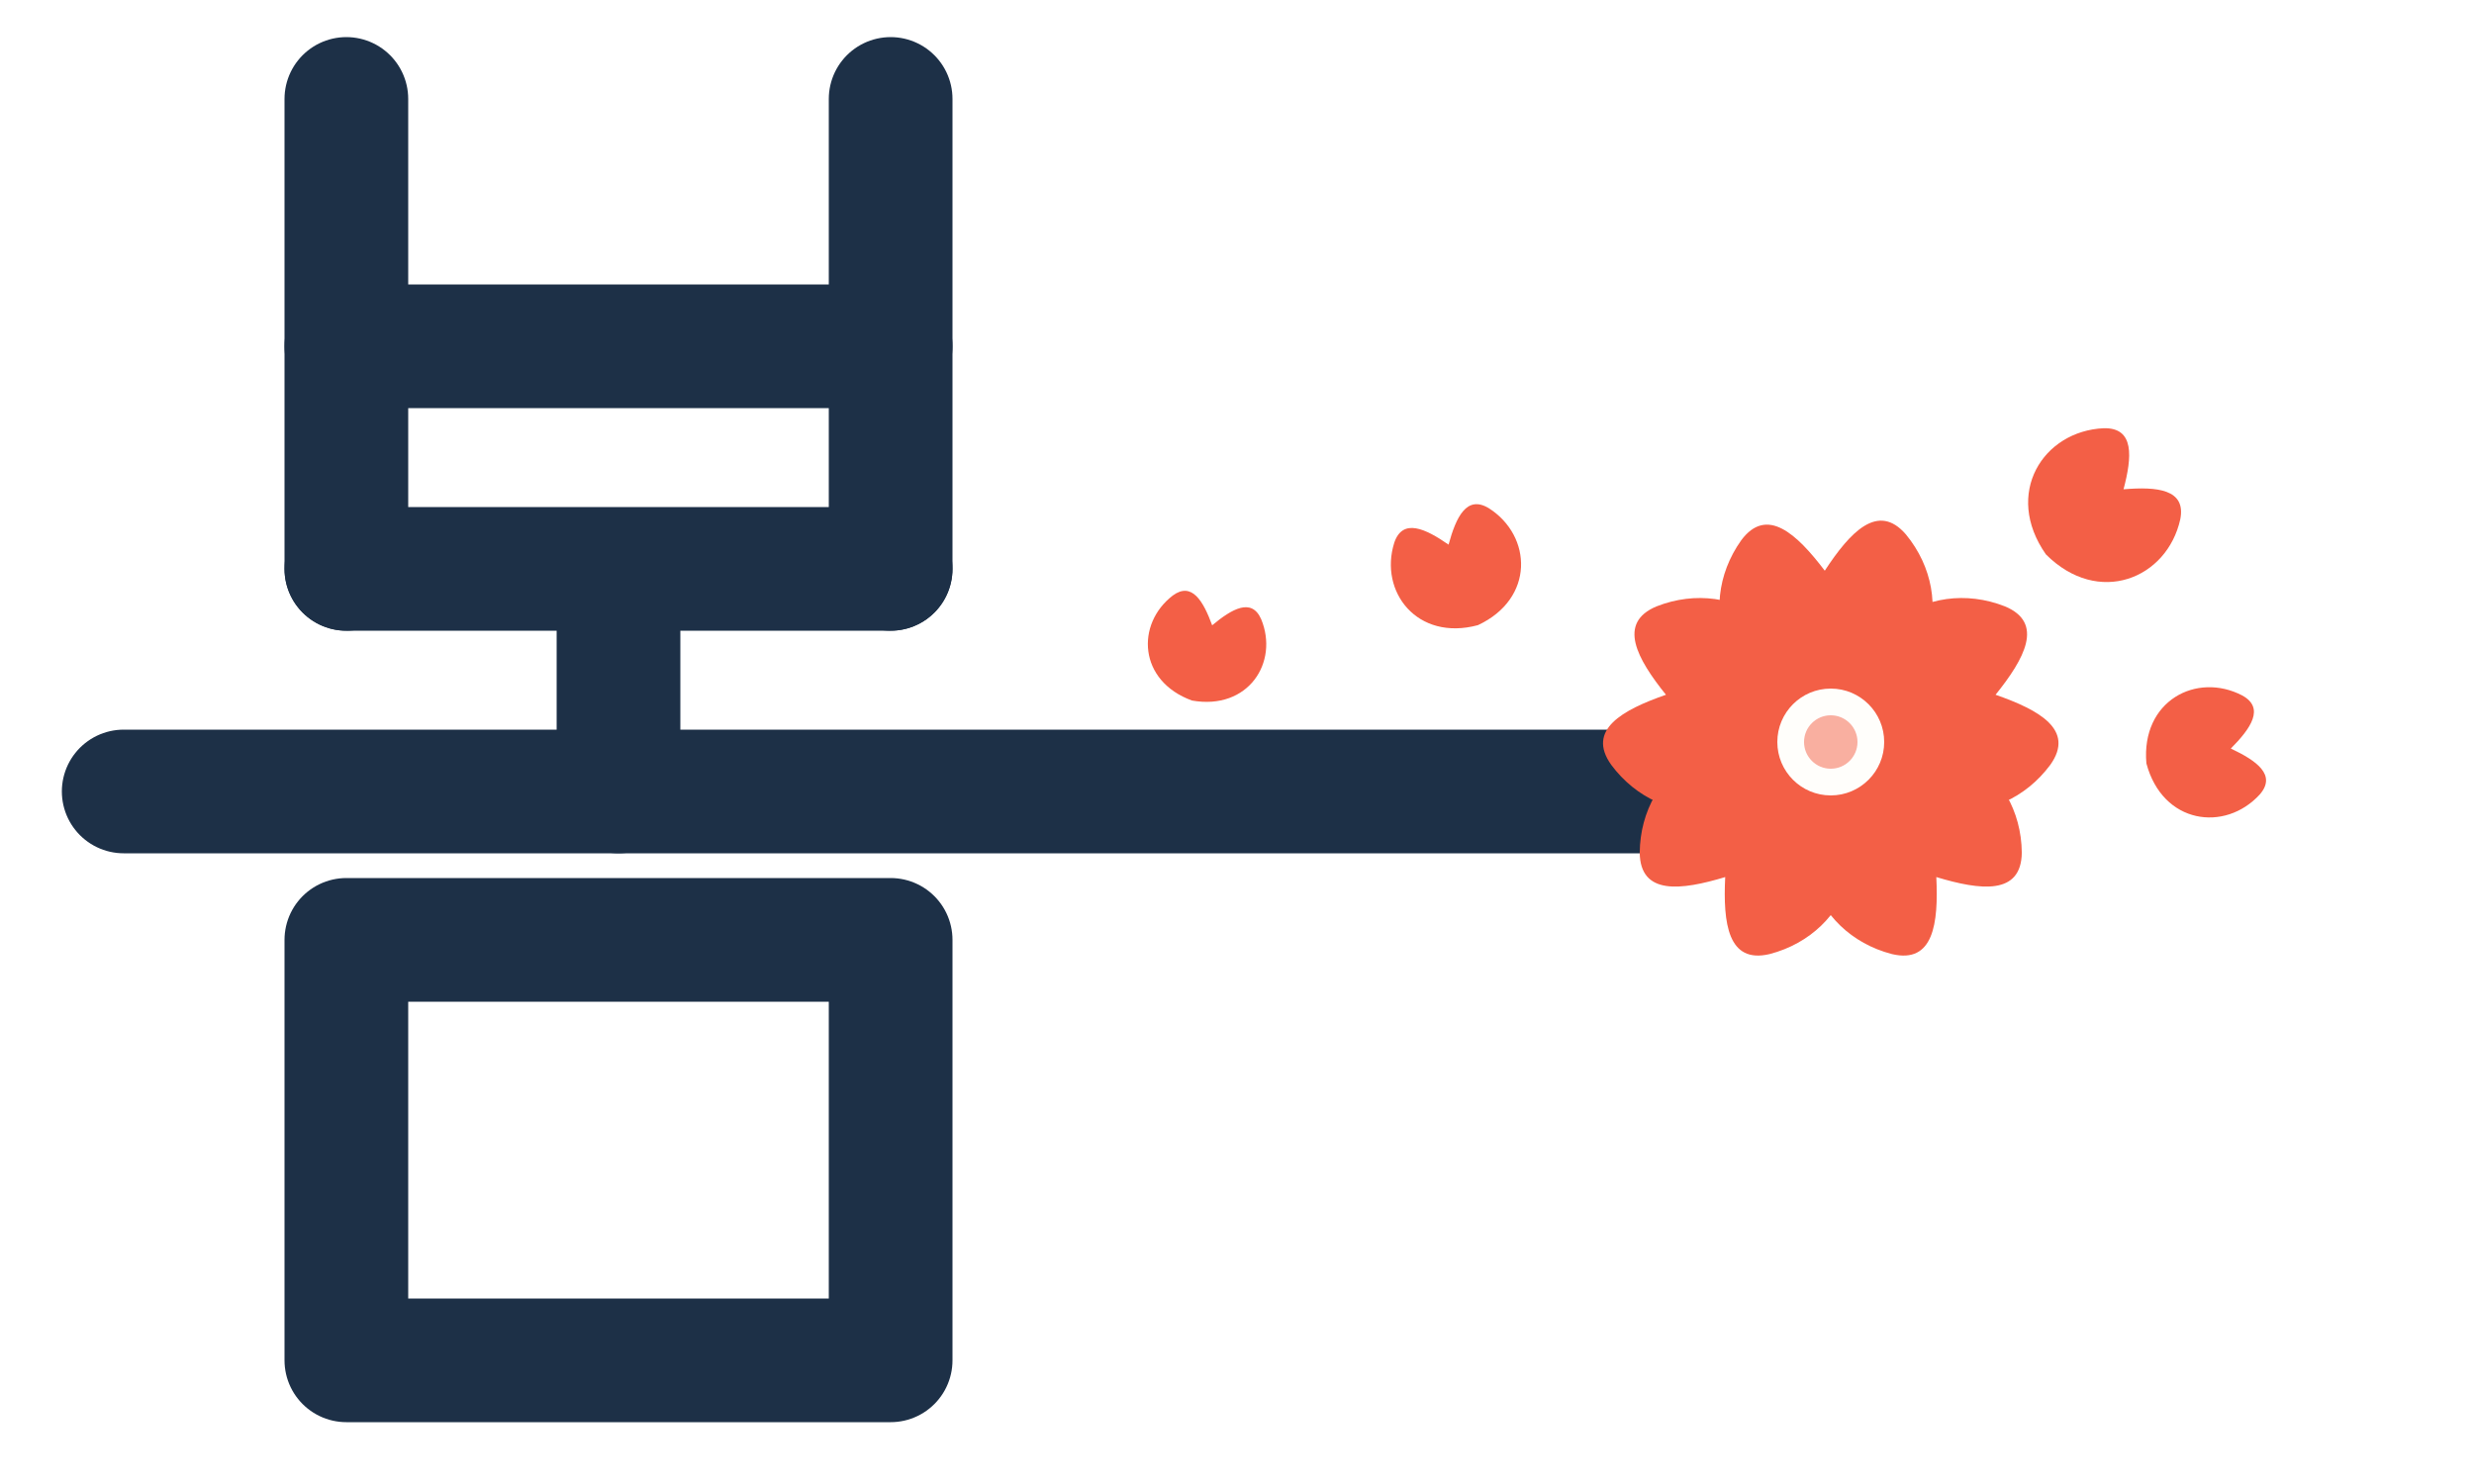
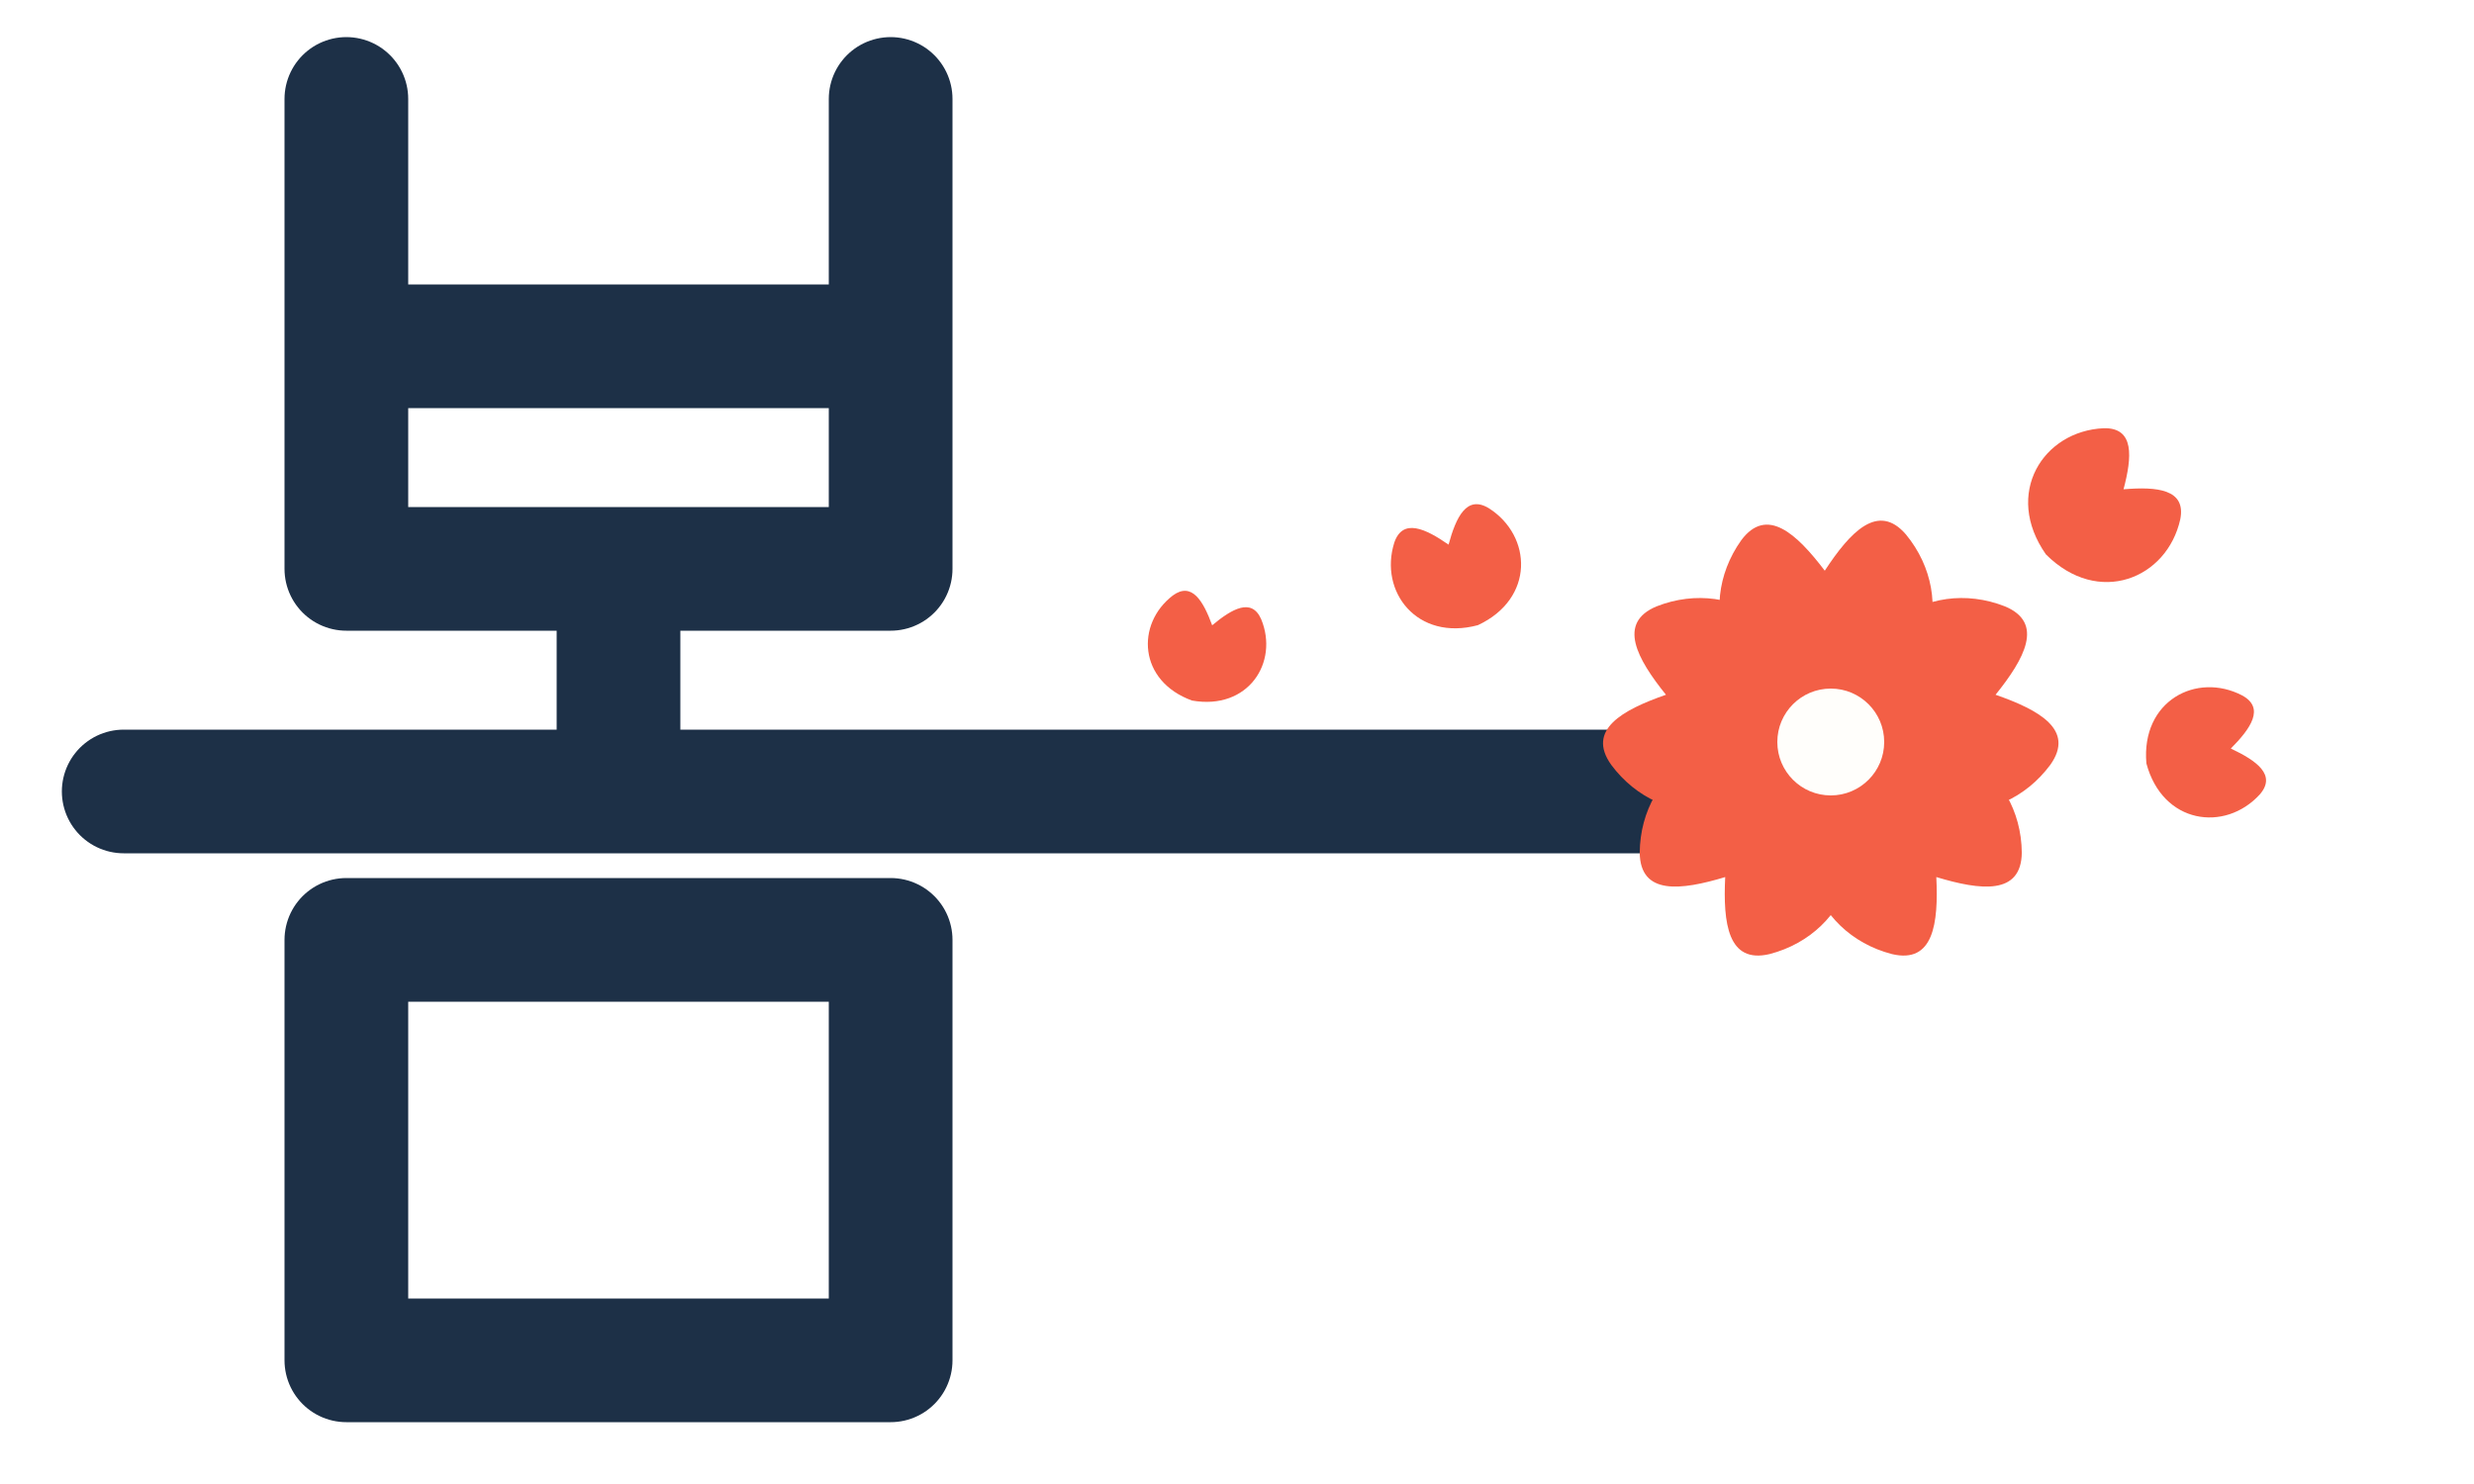
- <svg xmlns="http://www.w3.org/2000/svg" viewBox="0 0 200 120" role="img" aria-label="봄">
+ <svg xmlns="http://www.w3.org/2000/svg" viewBox="0 0 200 120">
  <g fill="none" stroke="#1d3047" stroke-width="10" stroke-linecap="round" stroke-linejoin="round">
-     <path d="M28 8 L28 46" />
-     <path d="M72 8 L72 46" />
-     <path d="M28 28 L72 28" />
-     <path d="M28 46 L72 46" />
-     <path d="M10 64 L142 64" />
-     <path d="M50 64 L50 47" />
-     <path d="M28 76 L72 76 L72 110 L28 110 Z" />
+     <path d="M28 8V46M72 8V46M28 28H72M28 46H72M10 64H142M50 64V47M28 76H72V110H28Z" />
  </g>
-   <g transform="translate(148 60) scale(1.800)">
-     <path d="M0 -1.4 C -4.6 -1.8 -6 -6.2 -3.7 -9.2 C -2.5 -10.7 -1.2 -9.4 0 -7.7 C 1.2 -9.4 2.5 -10.7 3.7 -9.2 C 6 -6.2 4.6 -1.8 0 -1.4 Z" fill="#f35f46" transform="rotate(-2)" />
-     <path d="M0 -1.4 C -4.6 -1.8 -6 -6.2 -3.7 -9.2 C -2.5 -10.7 -1.2 -9.4 0 -7.7 C 1.2 -9.4 2.5 -10.7 3.7 -9.2 C 6 -6.2 4.6 -1.8 0 -1.4 Z" fill="#f35f46" transform="rotate(74)" />
-     <path d="M0 -1.4 C -4.6 -1.8 -6 -6.2 -3.7 -9.2 C -2.5 -10.7 -1.2 -9.4 0 -7.7 C 1.2 -9.4 2.5 -10.7 3.7 -9.2 C 6 -6.2 4.6 -1.8 0 -1.4 Z" fill="#f35f46" transform="rotate(142)" />
-     <path d="M0 -1.4 C -4.6 -1.8 -6 -6.2 -3.7 -9.2 C -2.5 -10.7 -1.2 -9.4 0 -7.7 C 1.2 -9.4 2.5 -10.7 3.7 -9.2 C 6 -6.2 4.6 -1.8 0 -1.4 Z" fill="#f35f46" transform="rotate(218)" />
-     <path d="M0 -1.4 C -4.6 -1.8 -6 -6.2 -3.7 -9.2 C -2.5 -10.7 -1.2 -9.4 0 -7.7 C 1.2 -9.4 2.5 -10.7 3.7 -9.2 C 6 -6.2 4.6 -1.8 0 -1.4 Z" fill="#f35f46" transform="rotate(286)" />
-     <circle r="2.4" fill="#fffefb" />
-     <circle r="1.2" fill="#f35f46" opacity="0.5" />
-   </g>
-   <g transform="translate(96 58) rotate(15) scale(1)">
-     <path d="M0 -1.4 C -4.6 -1.8 -6 -6.2 -3.7 -9.2 C -2.5 -10.7 -1.2 -9.4 0 -7.7 C 1.2 -9.4 2.5 -10.7 3.7 -9.2 C 6 -6.2 4.6 -1.8 0 -1.4 Z" fill="#f35f46" />
-   </g>
-   <g transform="translate(120 52) rotate(-20) scale(1.1)">
-     <path d="M0 -1.4 C -4.6 -1.8 -6 -6.2 -3.7 -9.2 C -2.5 -10.7 -1.2 -9.4 0 -7.7 C 1.2 -9.4 2.5 -10.7 3.7 -9.2 C 6 -6.2 4.6 -1.8 0 -1.4 Z" fill="#f35f46" />
-   </g>
-   <g transform="translate(164 46) rotate(50) scale(1.3)">
-     <path d="M0 -1.4 C -4.6 -1.8 -6 -6.2 -3.7 -9.2 C -2.5 -10.7 -1.2 -9.4 0 -7.7 C 1.2 -9.4 2.5 -10.7 3.7 -9.2 C 6 -6.2 4.6 -1.8 0 -1.4 Z" fill="#f35f46" />
-   </g>
-   <g transform="translate(172 62) rotate(80) scale(1.1)">
-     <path d="M0 -1.4 C -4.6 -1.8 -6 -6.2 -3.7 -9.2 C -2.5 -10.7 -1.2 -9.4 0 -7.7 C 1.2 -9.4 2.5 -10.7 3.7 -9.2 C 6 -6.2 4.6 -1.8 0 -1.4 Z" fill="#f35f46" />
+   <g fill="#f35f46">
+     <g transform="translate(148 60) scale(1.8)">
+       <path d="M0-1.4C-4.6-1.8-6-6.2-3.7-9.2-2.5-10.7-1.2-9.4 0-7.7 1.2-9.4 2.5-10.7 3.7-9.2 6-6.2 4.6-1.8 0-1.4Z" transform="rotate(-2)" />
+       <path d="M0-1.4C-4.6-1.8-6-6.2-3.7-9.2-2.5-10.7-1.2-9.4 0-7.7 1.2-9.4 2.5-10.7 3.7-9.2 6-6.2 4.6-1.8 0-1.4Z" transform="rotate(74)" />
+       <path d="M0-1.4C-4.6-1.8-6-6.2-3.7-9.2-2.5-10.7-1.2-9.4 0-7.7 1.2-9.4 2.5-10.7 3.7-9.2 6-6.2 4.6-1.8 0-1.4Z" transform="rotate(142)" />
+       <path d="M0-1.4C-4.6-1.8-6-6.2-3.7-9.2-2.5-10.7-1.2-9.4 0-7.7 1.2-9.4 2.5-10.7 3.7-9.2 6-6.2 4.6-1.8 0-1.4Z" transform="rotate(218)" />
+       <path d="M0-1.4C-4.6-1.8-6-6.2-3.7-9.2-2.5-10.7-1.2-9.4 0-7.7 1.2-9.4 2.5-10.7 3.7-9.2 6-6.2 4.6-1.8 0-1.4Z" transform="rotate(286)" />
+       <circle r="2.4" fill="#fffefb" />
+     </g>
+     <path d="M0-1.4C-4.6-1.8-6-6.2-3.7-9.2-2.5-10.7-1.2-9.4 0-7.7 1.2-9.4 2.5-10.7 3.7-9.2 6-6.2 4.6-1.8 0-1.4Z" transform="translate(96 58) rotate(15)" />
+     <path d="M0-1.4C-4.6-1.8-6-6.2-3.7-9.2-2.5-10.7-1.2-9.4 0-7.7 1.2-9.4 2.5-10.7 3.7-9.2 6-6.2 4.6-1.8 0-1.4Z" transform="translate(120 52) rotate(-20) scale(1.1)" />
+     <path d="M0-1.4C-4.6-1.8-6-6.2-3.7-9.2-2.5-10.7-1.2-9.4 0-7.7 1.2-9.4 2.5-10.7 3.7-9.2 6-6.2 4.6-1.8 0-1.4Z" transform="translate(164 46) rotate(50) scale(1.3)" />
+     <path d="M0-1.4C-4.6-1.8-6-6.2-3.7-9.2-2.5-10.7-1.2-9.4 0-7.7 1.2-9.4 2.5-10.7 3.7-9.2 6-6.2 4.6-1.8 0-1.4Z" transform="translate(172 62) rotate(80) scale(1.1)" />
  </g>
</svg>
